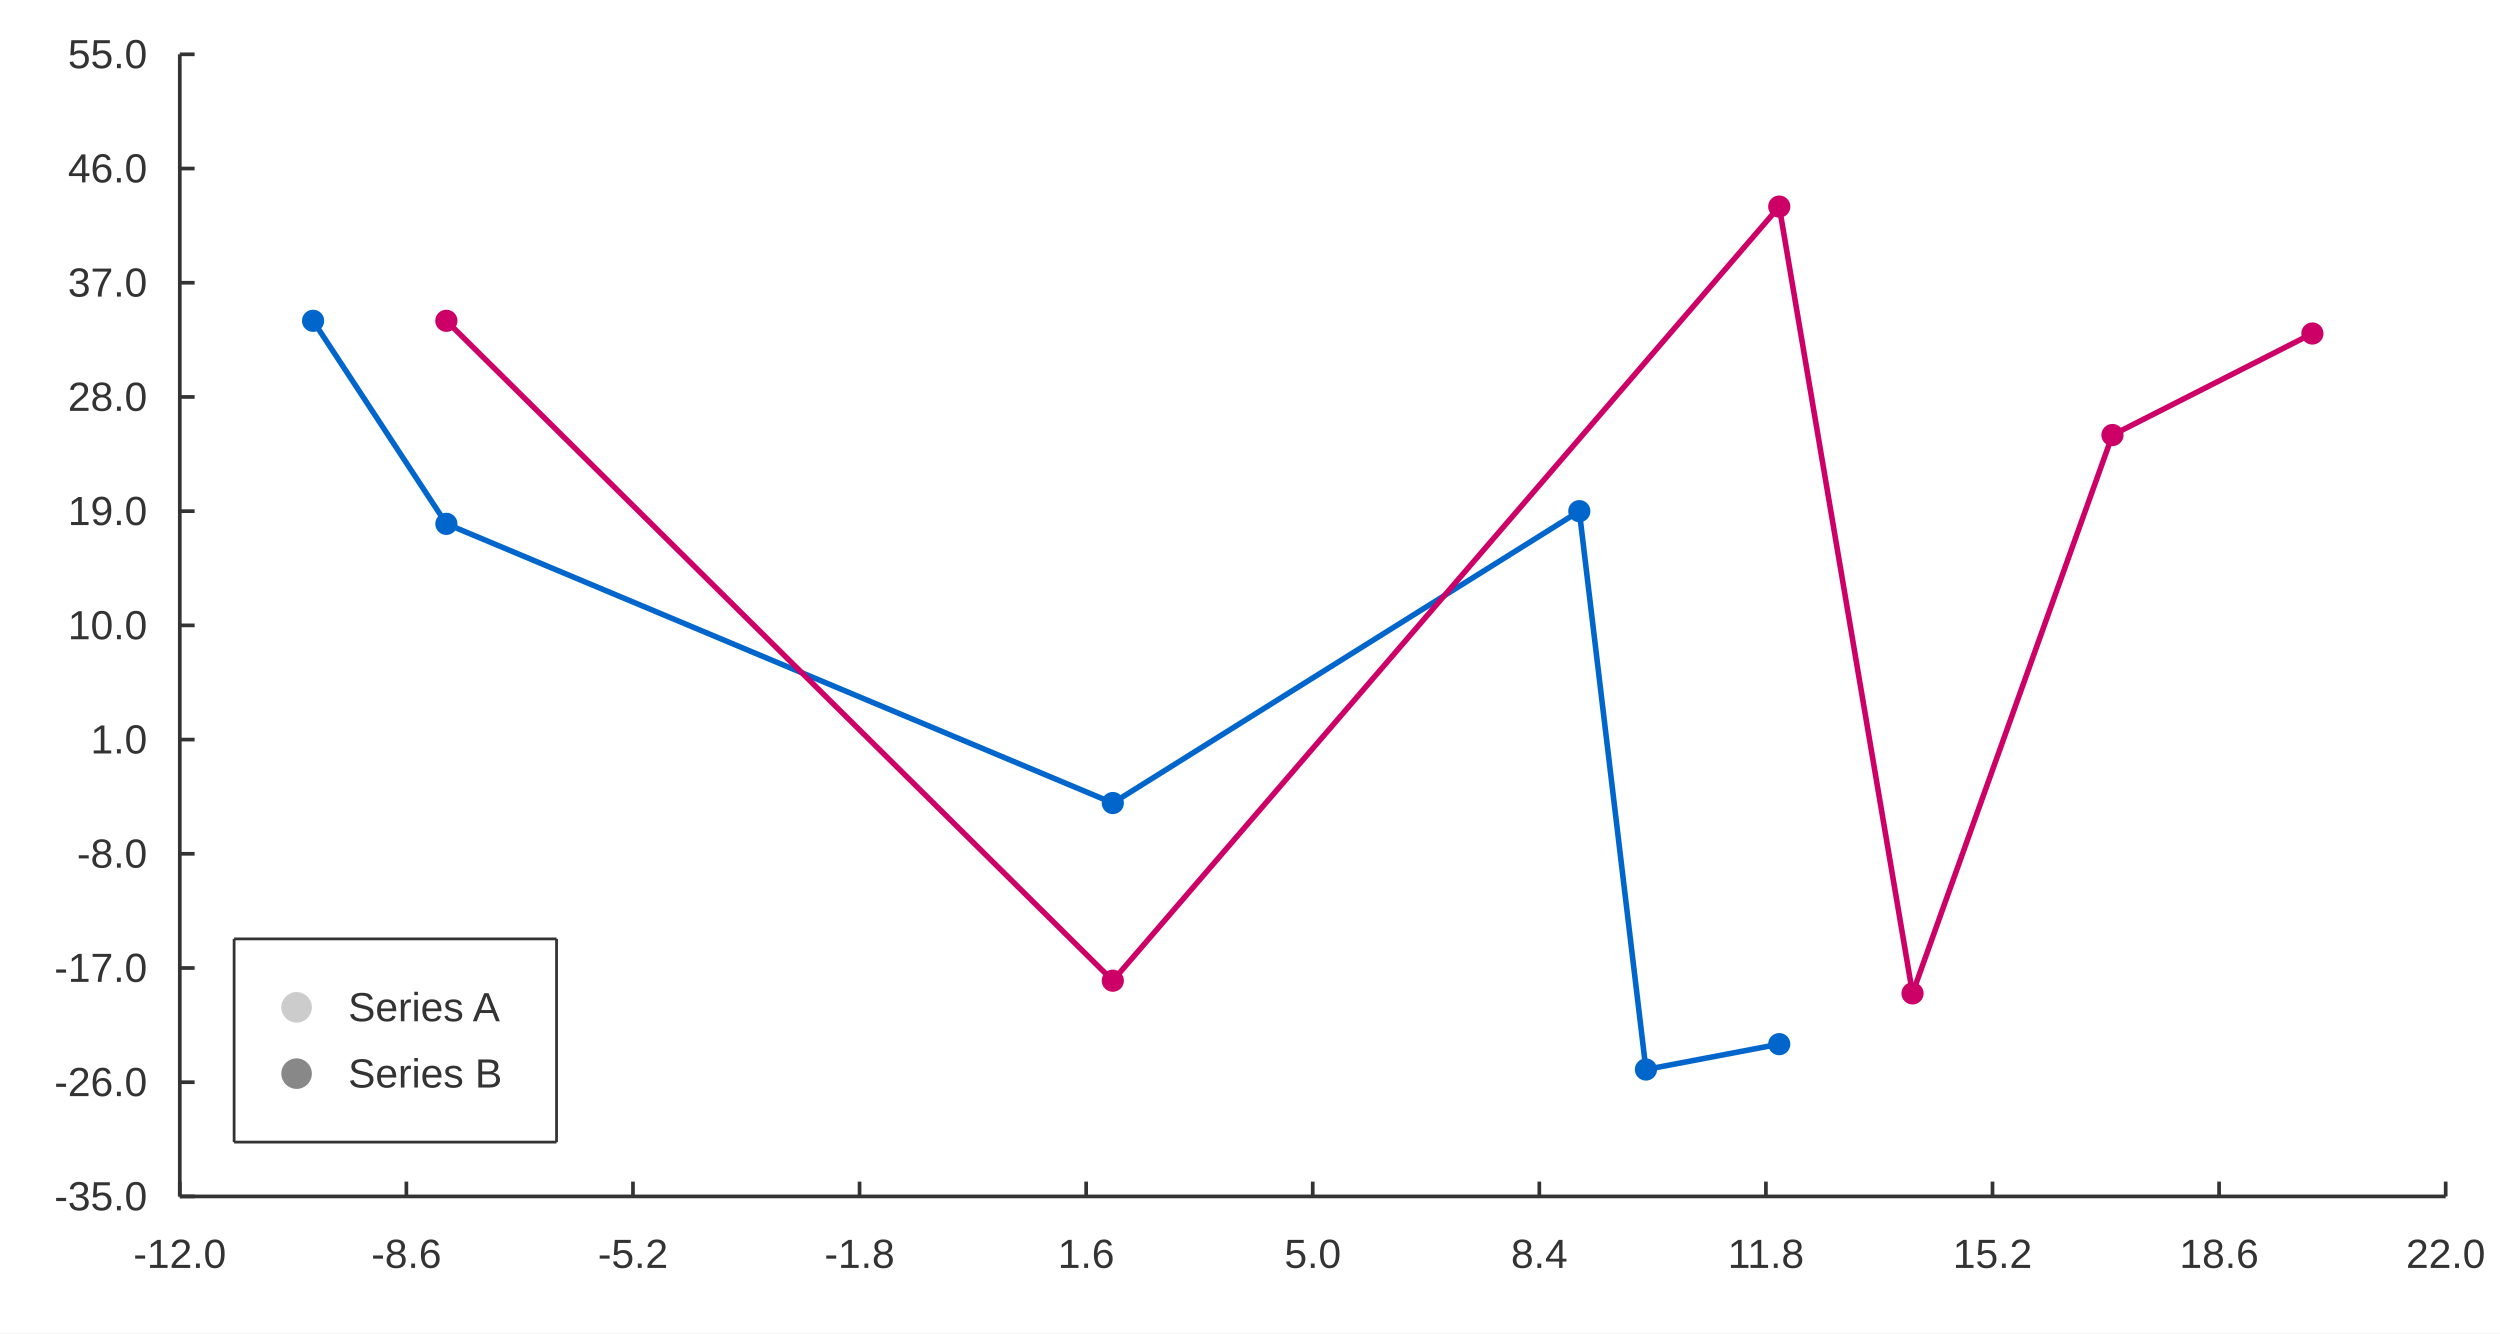
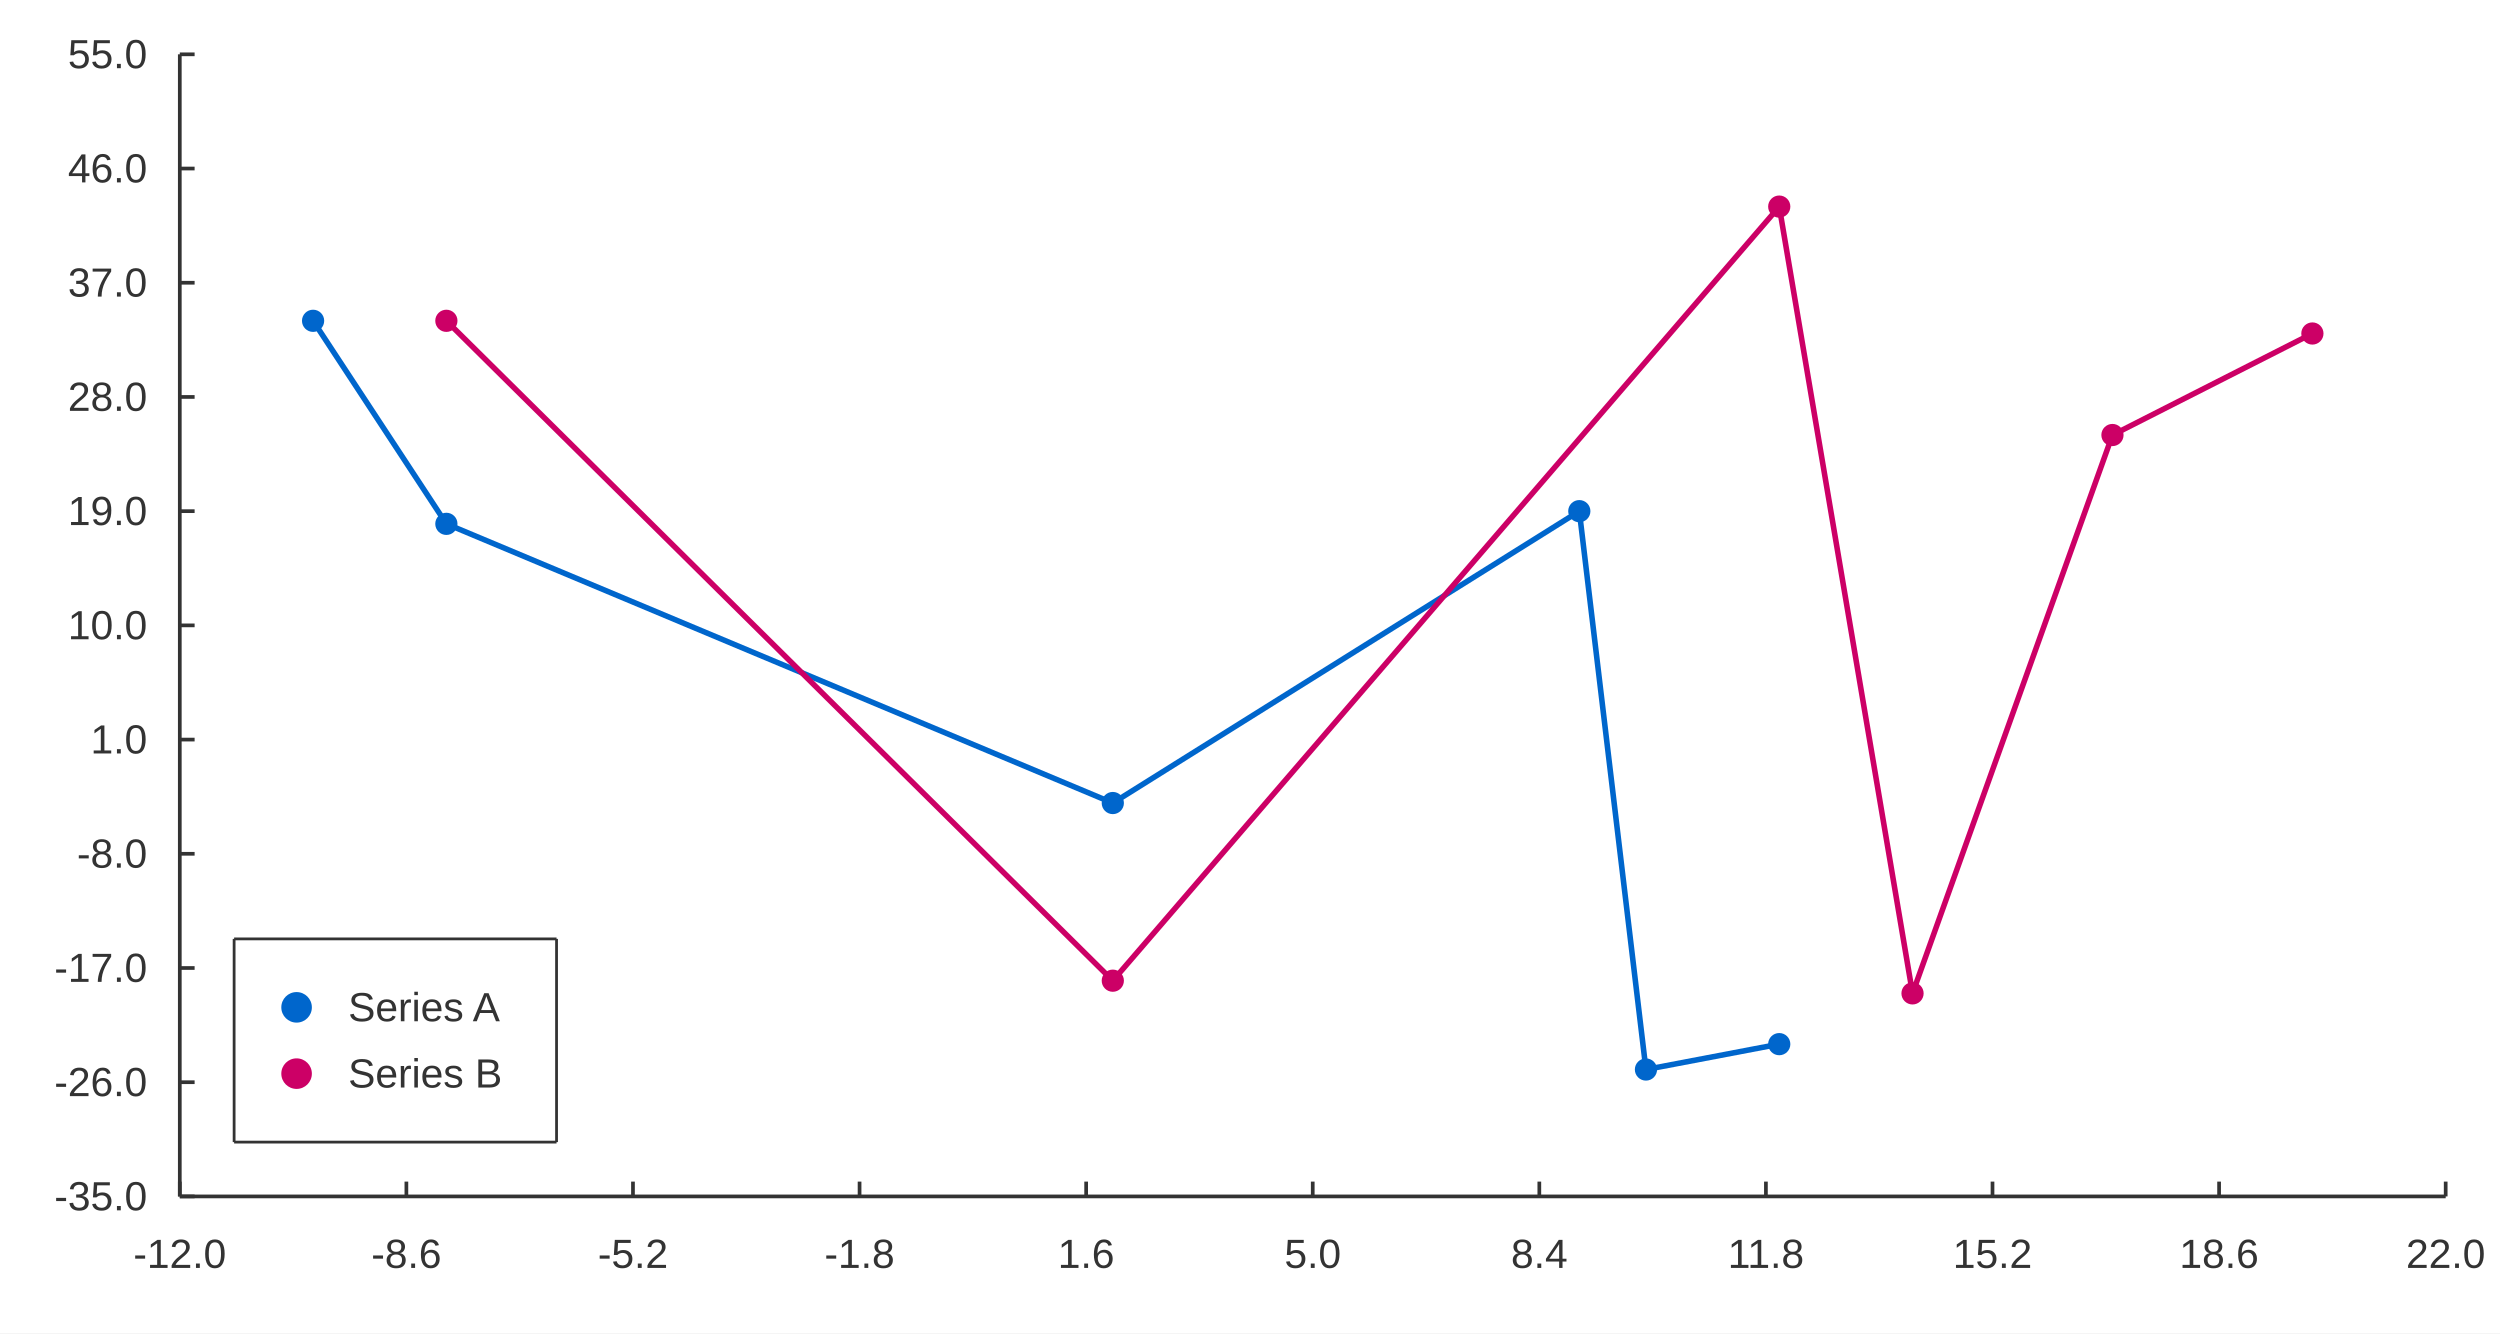
<svg xmlns="http://www.w3.org/2000/svg" width="900" height="480" viewBox="0 0 900 480">
  <rect width="900" height="480" fill="#ffffff" />
  <path stroke-width="2" stroke="#0066cc" fill="none" d="M112.71 115.492 L160.693 188.586 L400.61 289.091 L568.552 184.018 L592.544 385.027 L640.527 375.89 " />
  <path fill="#0066cc" d="M116.71 115.492 M108.71 115.492 a4 4 0 1 0 8 0 a4 4 0 1 0 -8 0 " />
  <path fill="#0066cc" d="M164.693 188.586 M156.693 188.586 a4 4 0 1 0 8 0 a4 4 0 1 0 -8 0 " />
  <path fill="#0066cc" d="M404.61 289.091 M396.61 289.091 a4 4 0 1 0 8 0 a4 4 0 1 0 -8 0 " />
  <path fill="#0066cc" d="M572.552 184.018 M564.552 184.018 a4 4 0 1 0 8 0 a4 4 0 1 0 -8 0 " />
  <path fill="#0066cc" d="M596.544 385.027 M588.544 385.027 a4 4 0 1 0 8 0 a4 4 0 1 0 -8 0 " />
  <path fill="#0066cc" d="M644.527 375.89 M636.527 375.89 a4 4 0 1 0 8 0 a4 4 0 1 0 -8 0 " />
  <path stroke-width="2" stroke="#cc0066" fill="none" d="M160.693 115.492 L400.61 353.048 L640.527 74.376 L688.511 357.617 L760.486 156.607 L832.461 120.06 " />
  <path fill="#cc0066" d="M164.693 115.492 M156.693 115.492 a4 4 0 1 0 8 0 a4 4 0 1 0 -8 0 " />
  <path fill="#cc0066" d="M404.61 353.048 M396.61 353.048 a4 4 0 1 0 8 0 a4 4 0 1 0 -8 0 " />
  <path fill="#cc0066" d="M644.527 74.376 M636.527 74.376 a4 4 0 1 0 8 0 a4 4 0 1 0 -8 0 " />
  <path fill="#cc0066" d="M692.511 357.617 M684.511 357.617 a4 4 0 1 0 8 0 a4 4 0 1 0 -8 0 " />
  <path fill="#cc0066" d="M764.486 156.607 M756.486 156.607 a4 4 0 1 0 8 0 a4 4 0 1 0 -8 0 " />
  <path fill="#cc0066" d="M836.461 120.06 M828.461 120.06 a4 4 0 1 0 8 0 a4 4 0 1 0 -8 0 " />
  <path fill="#ffffff" d="M84.282 338 L200.357 338 L200.357 411.156 L84.282 411.156 L84.282 338 " />
  <path stroke-width="1" stroke="#333333" fill="none" d="M84.282 338 L200.357 338 " />
  <path stroke-width="1" stroke="#333333" fill="none" d="M200.357 338 L200.357 411.156 " />
  <path stroke-width="1" stroke="#333333" fill="none" d="M84.282 411.156 L200.357 411.156 " />
  <path stroke-width="1" stroke="#333333" fill="none" d="M84.282 338 L84.282 411.156 " />
  <text x="125.349" y="367.644" fill="#333333" font-size="14.667" font-family="Arial,Helvetica,'Helvetica Neue',sans-serif">Series A</text>
-   <path fill="#cccccc" d="M112.271 362.644 M101.271 362.644 a5.5 5.5 0 1 0 11 0 a5.5 5.5 0 1 0 -11 0 " />
+   <path fill="#0066cc" d="M112.271 362.644 M101.271 362.644 a5.5 5.5 0 1 0 11 0 a5.5 5.5 0 1 0 -11 0 " />
  <text x="125.349" y="391.511" fill="#333333" font-size="14.667" font-family="Arial,Helvetica,'Helvetica Neue',sans-serif">Series B</text>
-   <path fill="#888888" d="M112.271 386.511 M101.271 386.511 a5.5 5.5 0 1 0 11 0 a5.5 5.5 0 1 0 -11 0 " />
+   <path fill="#cc0066" d="M112.271 386.511 M101.271 386.511 a5.5 5.5 0 1 0 11 0 a5.5 5.5 0 1 0 -11 0 " />
  <path stroke-width="1.333" stroke="#333333" fill="none" d="M64.726 430.711 L880.444 430.711 " />
  <path stroke-width="1.333" stroke="#333333" fill="none" d="M64.726 425.378 L64.726 430.711 " />
  <path stroke-width="1.333" stroke="#333333" fill="none" d="M146.298 425.378 L146.298 430.711 " />
  <path stroke-width="1.333" stroke="#333333" fill="none" d="M227.87 425.378 L227.87 430.711 " />
  <path stroke-width="1.333" stroke="#333333" fill="none" d="M309.442 425.378 L309.442 430.711 " />
  <path stroke-width="1.333" stroke="#333333" fill="none" d="M391.014 425.378 L391.014 430.711 " />
  <path stroke-width="1.333" stroke="#333333" fill="none" d="M472.585 425.378 L472.585 430.711 " />
  <path stroke-width="1.333" stroke="#333333" fill="none" d="M554.157 425.378 L554.157 430.711 " />
  <path stroke-width="1.333" stroke="#333333" fill="none" d="M635.729 425.378 L635.729 430.711 " />
  <path stroke-width="1.333" stroke="#333333" fill="none" d="M717.301 425.378 L717.301 430.711 " />
  <path stroke-width="1.333" stroke="#333333" fill="none" d="M798.873 425.378 L798.873 430.711 " />
  <path stroke-width="1.333" stroke="#333333" fill="none" d="M880.444 425.378 L880.444 430.711 " />
  <text x="48.008" y="456.444" fill="#333333" font-size="14.667" font-family="Arial,Helvetica,'Helvetica Neue',sans-serif">-12.0</text>
  <text x="133.658" y="456.444" fill="#333333" font-size="14.667" font-family="Arial,Helvetica,'Helvetica Neue',sans-serif">-8.6</text>
  <text x="215.229" y="456.444" fill="#333333" font-size="14.667" font-family="Arial,Helvetica,'Helvetica Neue',sans-serif">-5.2</text>
  <text x="296.801" y="456.444" fill="#333333" font-size="14.667" font-family="Arial,Helvetica,'Helvetica Neue',sans-serif">-1.8</text>
  <text x="380.818" y="456.444" fill="#333333" font-size="14.667" font-family="Arial,Helvetica,'Helvetica Neue',sans-serif">1.6</text>
  <text x="462.39" y="456.444" fill="#333333" font-size="14.667" font-family="Arial,Helvetica,'Helvetica Neue',sans-serif">5.0</text>
  <text x="543.962" y="456.444" fill="#333333" font-size="14.667" font-family="Arial,Helvetica,'Helvetica Neue',sans-serif">8.4</text>
  <text x="622.002" y="456.444" fill="#333333" font-size="14.667" font-family="Arial,Helvetica,'Helvetica Neue',sans-serif">11.8</text>
  <text x="703.027" y="456.444" fill="#333333" font-size="14.667" font-family="Arial,Helvetica,'Helvetica Neue',sans-serif">15.2</text>
  <text x="784.599" y="456.444" fill="#333333" font-size="14.667" font-family="Arial,Helvetica,'Helvetica Neue',sans-serif">18.6</text>
  <text x="866.171" y="456.444" fill="#333333" font-size="14.667" font-family="Arial,Helvetica,'Helvetica Neue',sans-serif">22.0</text>
  <path stroke-width="1.333" stroke="#333333" fill="none" d="M64.726 19.556 L64.726 430.711 " />
  <path stroke-width="1.333" stroke="#333333" fill="none" d="M64.726 430.711 L70.06 430.711 " />
  <path stroke-width="1.333" stroke="#333333" fill="none" d="M64.726 389.596 L70.06 389.596 " />
  <path stroke-width="1.333" stroke="#333333" fill="none" d="M64.726 348.48 L70.06 348.48 " />
  <path stroke-width="1.333" stroke="#333333" fill="none" d="M64.726 307.364 L70.06 307.364 " />
  <path stroke-width="1.333" stroke="#333333" fill="none" d="M64.726 266.249 L70.06 266.249 " />
  <path stroke-width="1.333" stroke="#333333" fill="none" d="M64.726 225.133 L70.06 225.133 " />
  <path stroke-width="1.333" stroke="#333333" fill="none" d="M64.726 184.018 L70.06 184.018 " />
  <path stroke-width="1.333" stroke="#333333" fill="none" d="M64.726 142.902 L70.06 142.902 " />
  <path stroke-width="1.333" stroke="#333333" fill="none" d="M64.726 101.787 L70.06 101.787 " />
  <path stroke-width="1.333" stroke="#333333" fill="none" d="M64.726 60.671 L70.06 60.671 " />
  <path stroke-width="1.333" stroke="#333333" fill="none" d="M64.726 19.556 L70.06 19.556 " />
  <text x="19.556" y="435.711" fill="#333333" font-size="14.667" font-family="Arial,Helvetica,'Helvetica Neue',sans-serif">-35.0</text>
  <text x="19.556" y="394.596" fill="#333333" font-size="14.667" font-family="Arial,Helvetica,'Helvetica Neue',sans-serif">-26.0</text>
  <text x="19.556" y="353.48" fill="#333333" font-size="14.667" font-family="Arial,Helvetica,'Helvetica Neue',sans-serif">-17.0</text>
  <text x="27.712" y="312.364" fill="#333333" font-size="14.667" font-family="Arial,Helvetica,'Helvetica Neue',sans-serif">-8.0</text>
  <text x="32.602" y="271.249" fill="#333333" font-size="14.667" font-family="Arial,Helvetica,'Helvetica Neue',sans-serif">1.0</text>
  <text x="24.446" y="230.133" fill="#333333" font-size="14.667" font-family="Arial,Helvetica,'Helvetica Neue',sans-serif">10.0</text>
  <text x="24.446" y="189.018" fill="#333333" font-size="14.667" font-family="Arial,Helvetica,'Helvetica Neue',sans-serif">19.0</text>
  <text x="24.446" y="147.902" fill="#333333" font-size="14.667" font-family="Arial,Helvetica,'Helvetica Neue',sans-serif">28.0</text>
  <text x="24.446" y="106.787" fill="#333333" font-size="14.667" font-family="Arial,Helvetica,'Helvetica Neue',sans-serif">37.0</text>
  <text x="24.446" y="65.671" fill="#333333" font-size="14.667" font-family="Arial,Helvetica,'Helvetica Neue',sans-serif">46.0</text>
  <text x="24.446" y="24.556" fill="#333333" font-size="14.667" font-family="Arial,Helvetica,'Helvetica Neue',sans-serif">55.0</text>
</svg>
